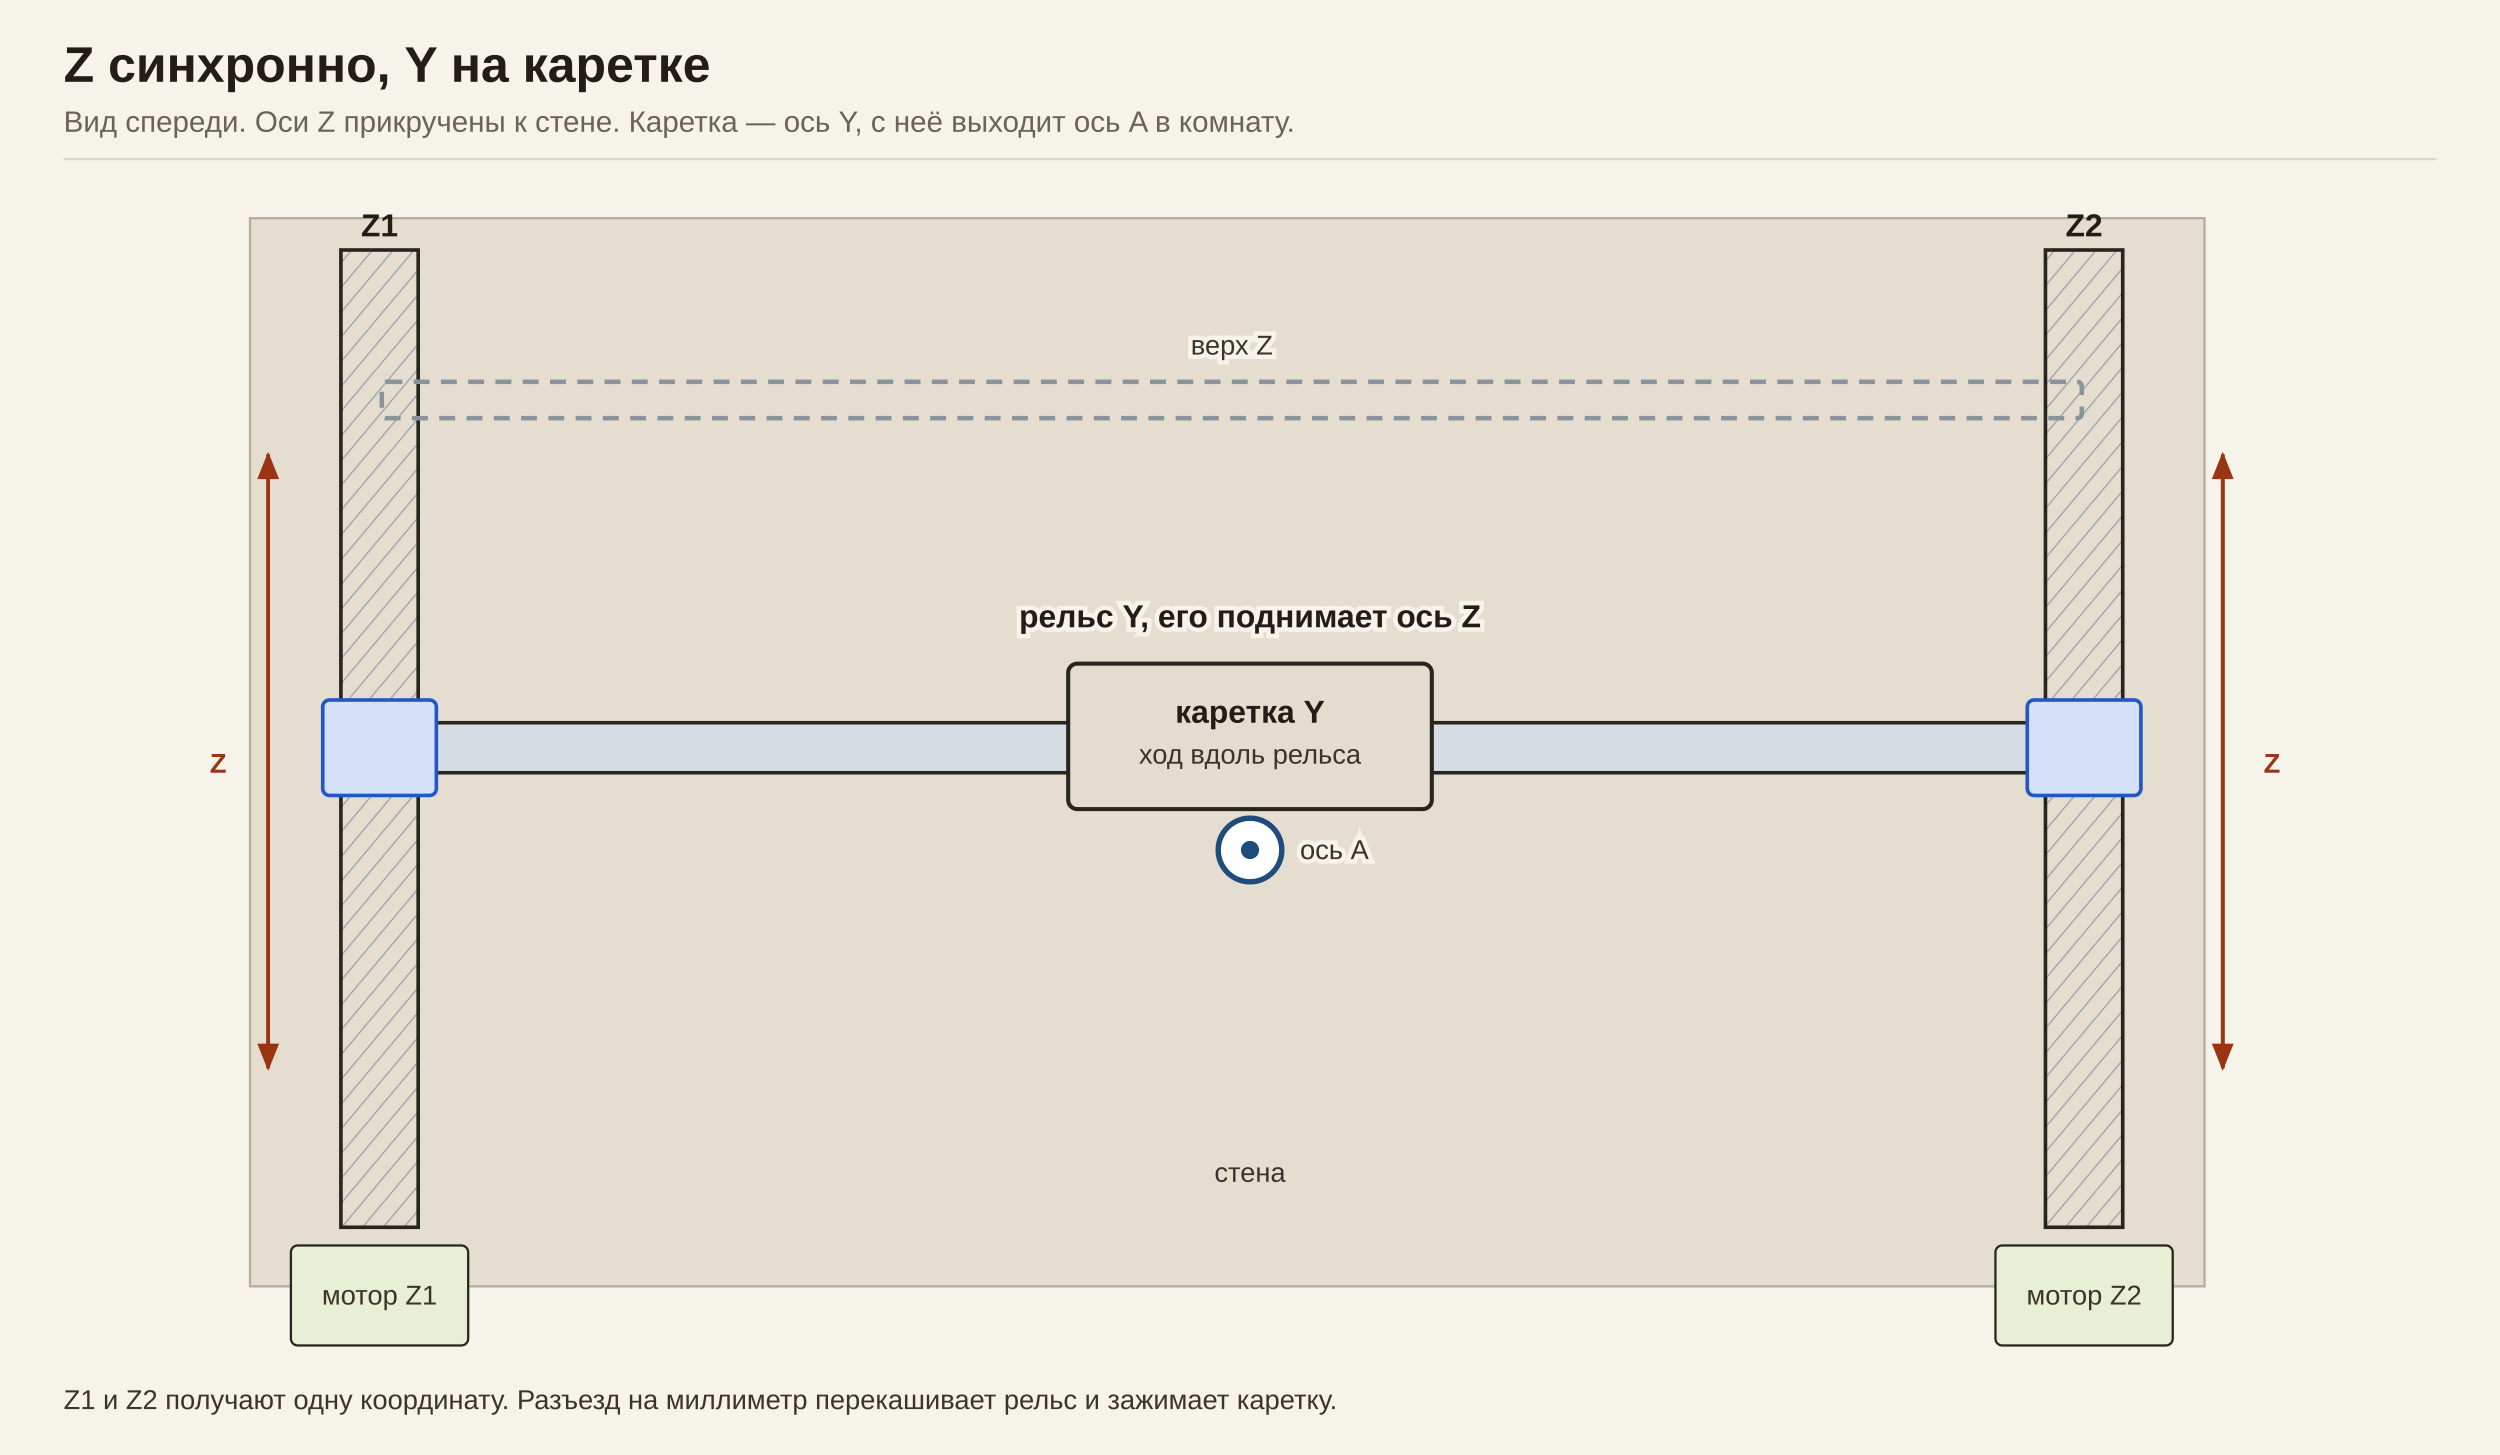
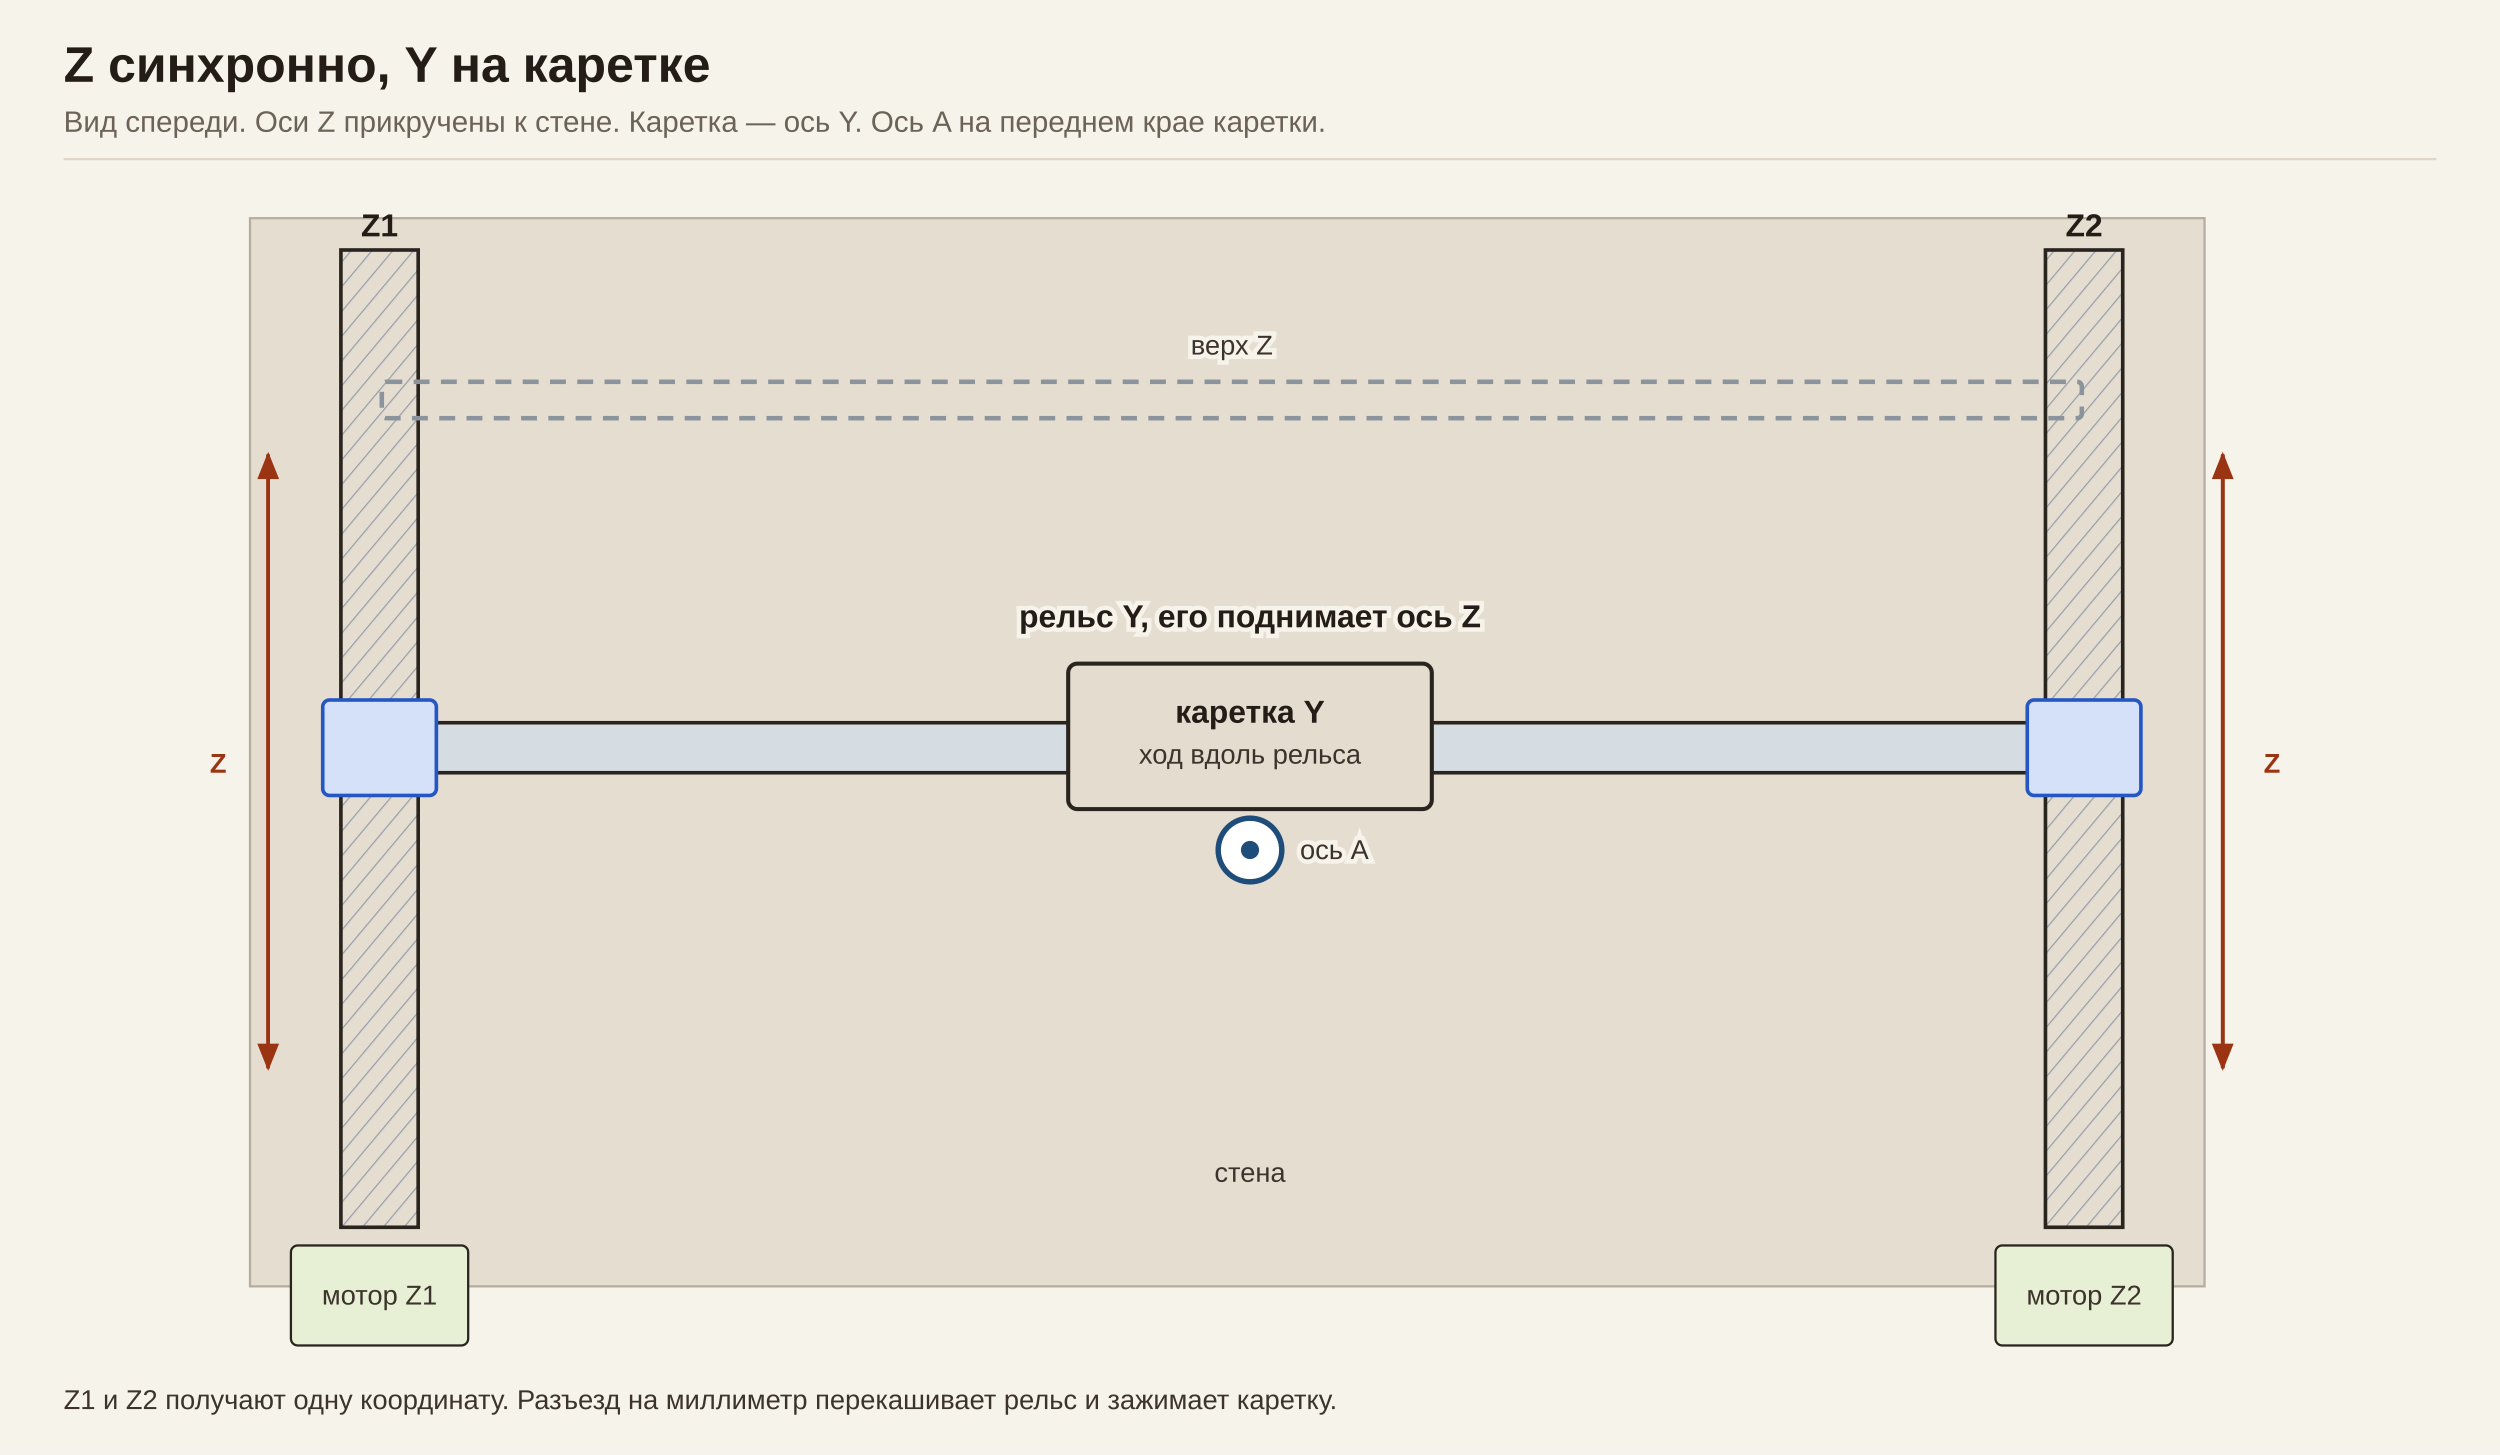
<svg xmlns="http://www.w3.org/2000/svg" width="1100" height="640" viewBox="0 0 1100 640">
  <rect width="100%" height="100%" fill="#f6f3ea" />
  <style>
  text { font-family: "Liberation Sans", sans-serif; fill: #241c16; }
  .title { font-size: 22px; font-weight: 700; }
  .sub { font-size: 13px; fill: #6b6258; }
  .lab { font-size: 14px; font-weight: 700; }
  .sm { font-size: 12px; fill: #3c342c; }
  .dim { font-size: 12px; fill: #9a3412; font-weight: 700; }
  .halo { stroke: #f6f3ea; stroke-width: 4px; paint-order: stroke fill; }
</style>
  <defs>
    <marker id="ad" viewBox="0 0 10 8" refX="9" refY="4" markerWidth="8" markerHeight="6" orient="auto">
      <path d="M0,0 L10,4 L0,8 Z" fill="#9a3412" />
    </marker>
    <pattern id="hatch" width="7" height="7" patternUnits="userSpaceOnUse" patternTransform="rotate(40)">
      <line x1="0" y1="0" x2="0" y2="7" stroke="#9aa3ad" stroke-width="1.1" />
    </pattern>
  </defs>
  <text class="title" x="28" y="36">Z синхронно, Y на каретке</text>
-   <text class="sub" x="28" y="58">Вид спереди. Оси Z прикручены к стене. Каретка — ось Y, с неё выходит ось A в комнату.</text>
+   <text class="sub" x="28" y="58">Вид спереди. Оси Z прикручены к стене. Каретка — ось Y. Ось A на переднем крае каретки.</text>
  <line x1="28" y1="70" x2="1072" y2="70" stroke="#e0d6c6" />
  <rect x="110" y="96" width="860" height="470" fill="#e4ddd0" stroke="#b7ad9e" />
  <text class="sm" x="550" y="520" text-anchor="middle">стена</text>
  <rect x="150" y="110" width="34" height="430" fill="url(#hatch)" stroke="#2a241e" stroke-width="1.6" />
  <rect x="900" y="110" width="34" height="430" fill="url(#hatch)" stroke="#2a241e" stroke-width="1.6" />
  <text class="lab" x="167" y="104" text-anchor="middle">Z1</text>
  <text class="lab" x="917" y="104" text-anchor="middle">Z2</text>
  <rect x="168" y="168" width="748" height="16" rx="2" fill="none" stroke="#8b939c" stroke-width="2" stroke-dasharray="7 5" />
  <text class="sm halo" x="542" y="156" text-anchor="middle">верх Z</text>
  <rect x="168" y="318" width="748" height="22" rx="2" fill="#d5dde3" stroke="#2a241e" stroke-width="1.6" />
  <rect x="142" y="308" width="50" height="42" rx="3" fill="#d5e1f8" stroke="#2456c4" stroke-width="1.6" />
  <rect x="892" y="308" width="50" height="42" rx="3" fill="#d5e1f8" stroke="#2456c4" stroke-width="1.6" />
  <rect x="470" y="292" width="160" height="64" rx="4" fill="#e4dccf" stroke="#2a241e" stroke-width="1.8" />
  <text class="lab" x="550" y="318" text-anchor="middle">каретка Y</text>
  <text class="sm" x="550" y="336" text-anchor="middle">ход вдоль рельса</text>
  <circle cx="550" cy="374" r="14" fill="#fff" stroke="#1e4d7b" stroke-width="2.4" />
  <circle cx="550" cy="374" r="4" fill="#1e4d7b" />
  <text class="sm halo" x="572" y="378">ось A</text>
  <text class="lab halo" x="550" y="276" text-anchor="middle">рельс Y, его поднимает ось Z</text>
  <line x1="118" y1="470" x2="118" y2="200" stroke="#9a3412" stroke-width="1.6" marker-end="url(#ad)" />
  <line x1="118" y1="200" x2="118" y2="470" stroke="#9a3412" stroke-width="1.6" marker-end="url(#ad)" />
  <text class="dim" x="96" y="340" text-anchor="middle">Z</text>
  <line x1="978" y1="470" x2="978" y2="200" stroke="#9a3412" stroke-width="1.6" marker-end="url(#ad)" />
  <line x1="978" y1="200" x2="978" y2="470" stroke="#9a3412" stroke-width="1.6" marker-end="url(#ad)" />
  <text class="dim" x="996" y="340">Z</text>
  <rect x="128" y="548" width="78" height="44" rx="3" fill="#e7f0d4" stroke="#2a241e" />
  <rect x="878" y="548" width="78" height="44" rx="3" fill="#e7f0d4" stroke="#2a241e" />
  <text class="sm" x="167" y="574" text-anchor="middle">мотор Z1</text>
  <text class="sm" x="917" y="574" text-anchor="middle">мотор Z2</text>
  <text class="sm" x="28" y="620">Z1 и Z2 получают одну координату. Разъезд на миллиметр перекашивает рельс и зажимает каретку.</text>
</svg>
